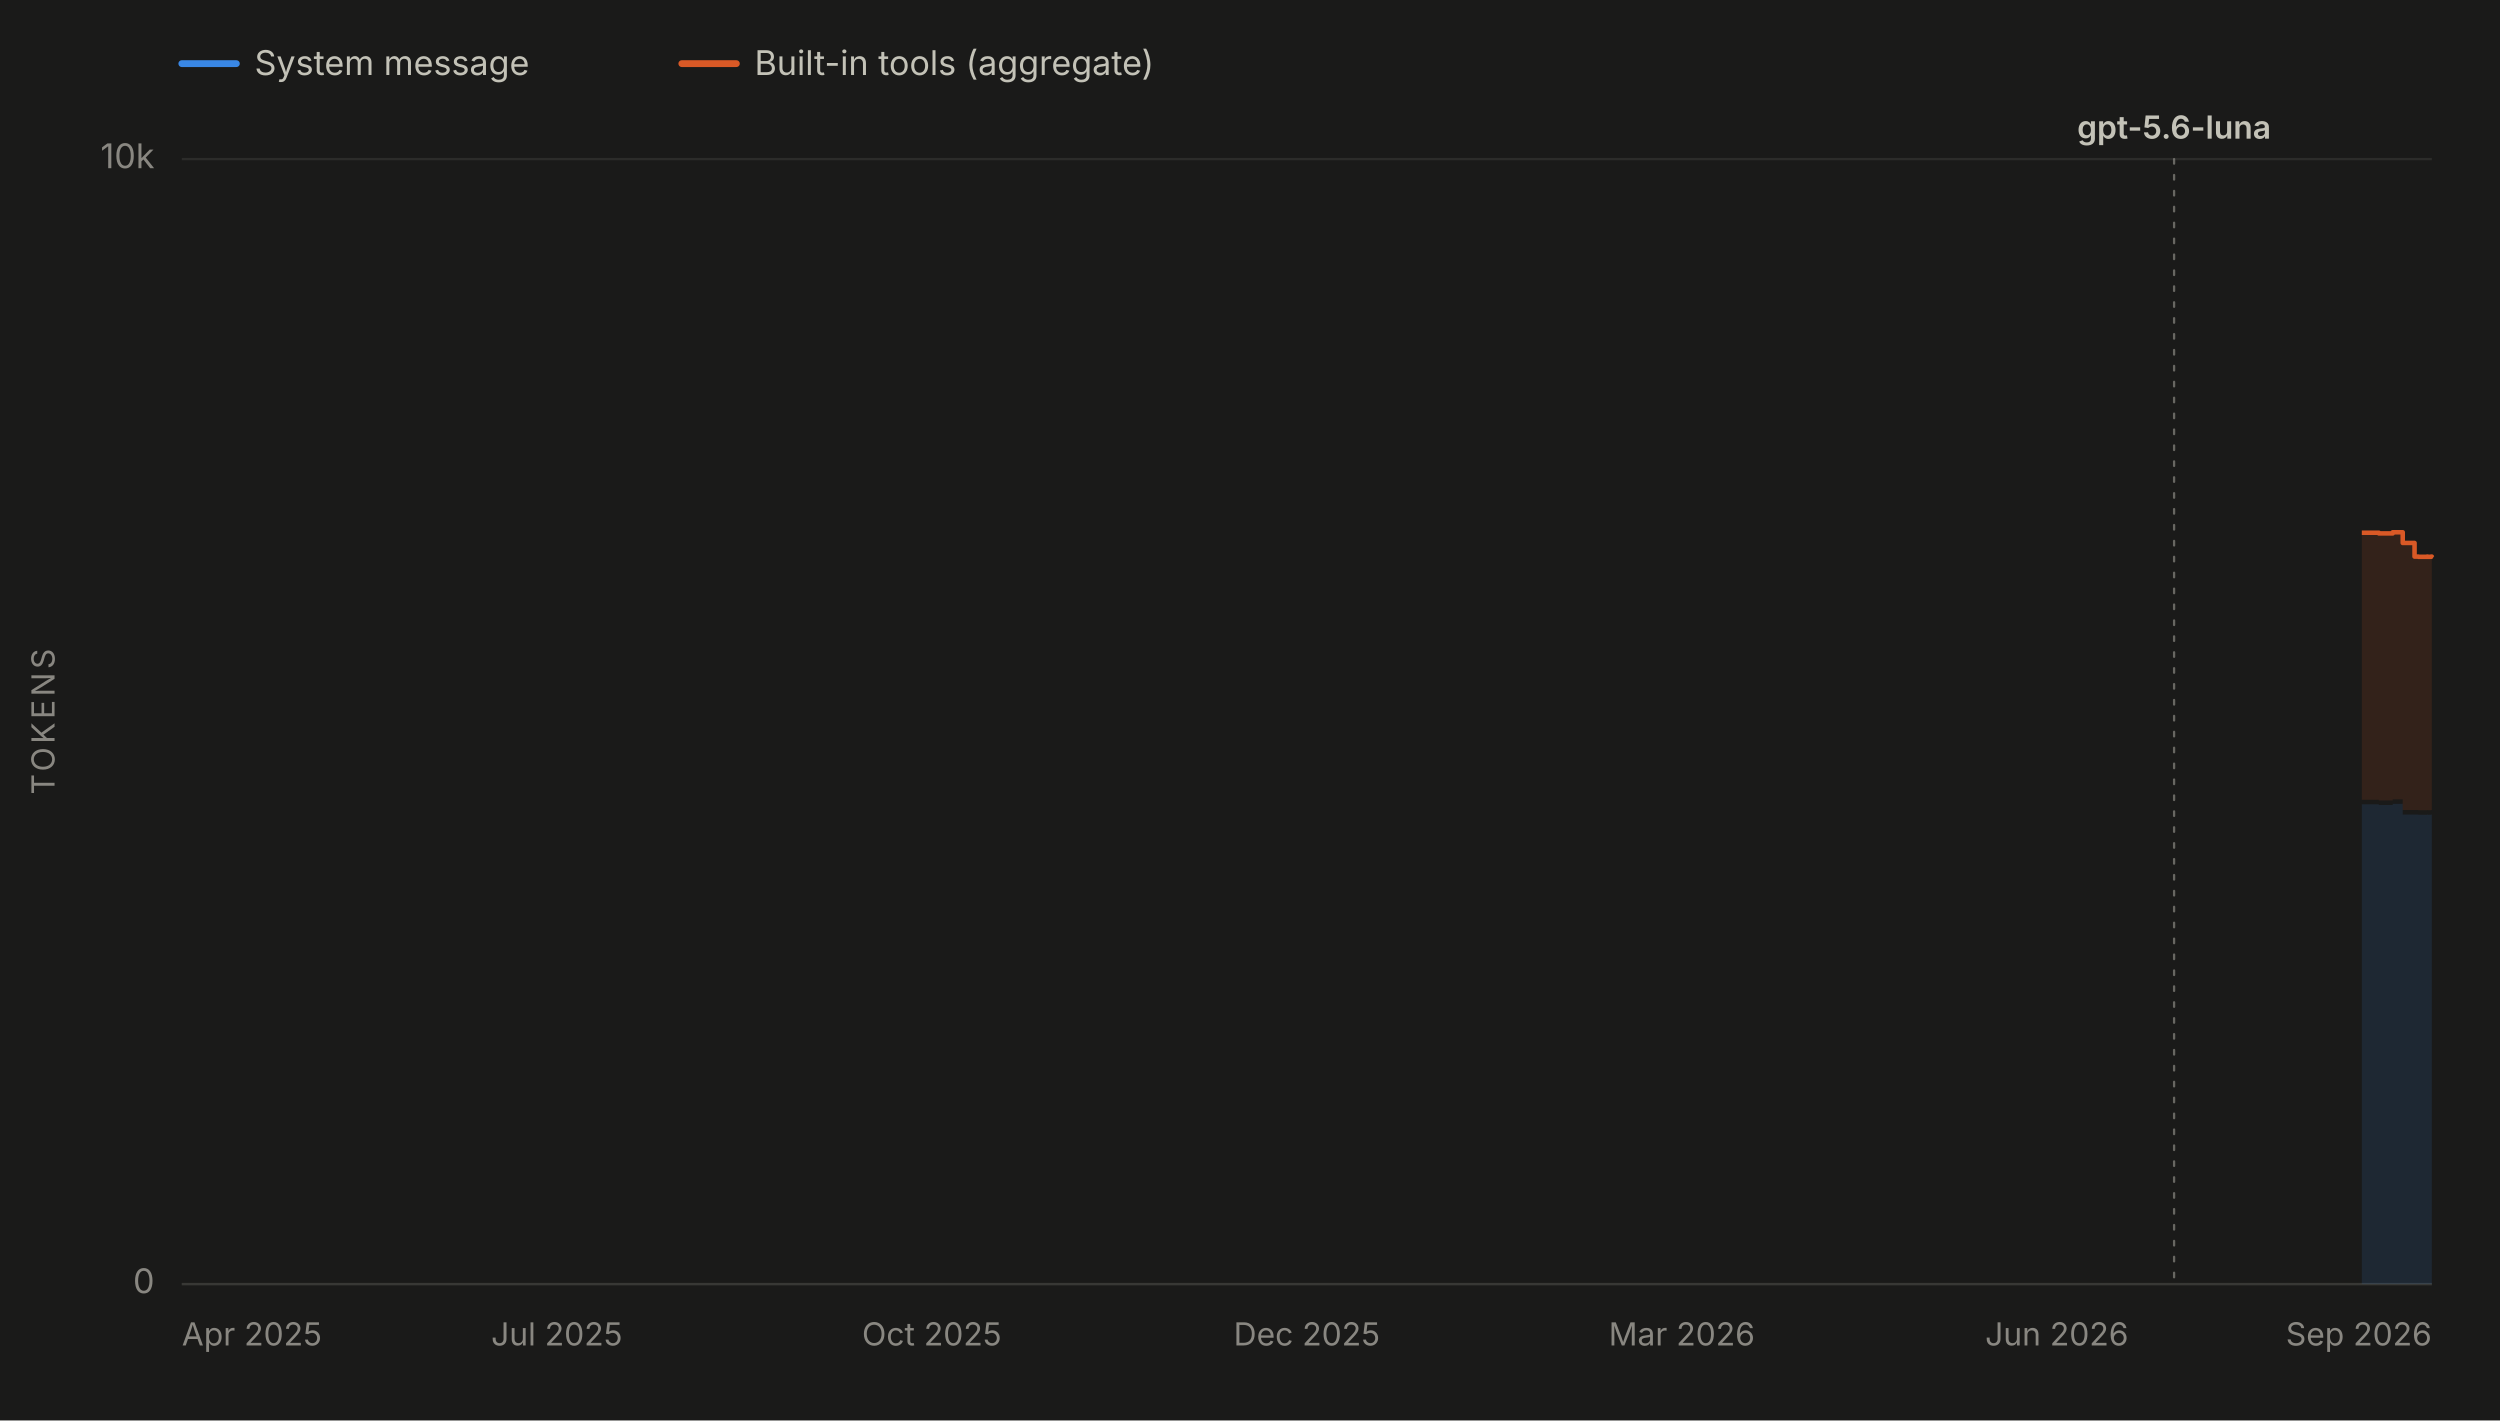
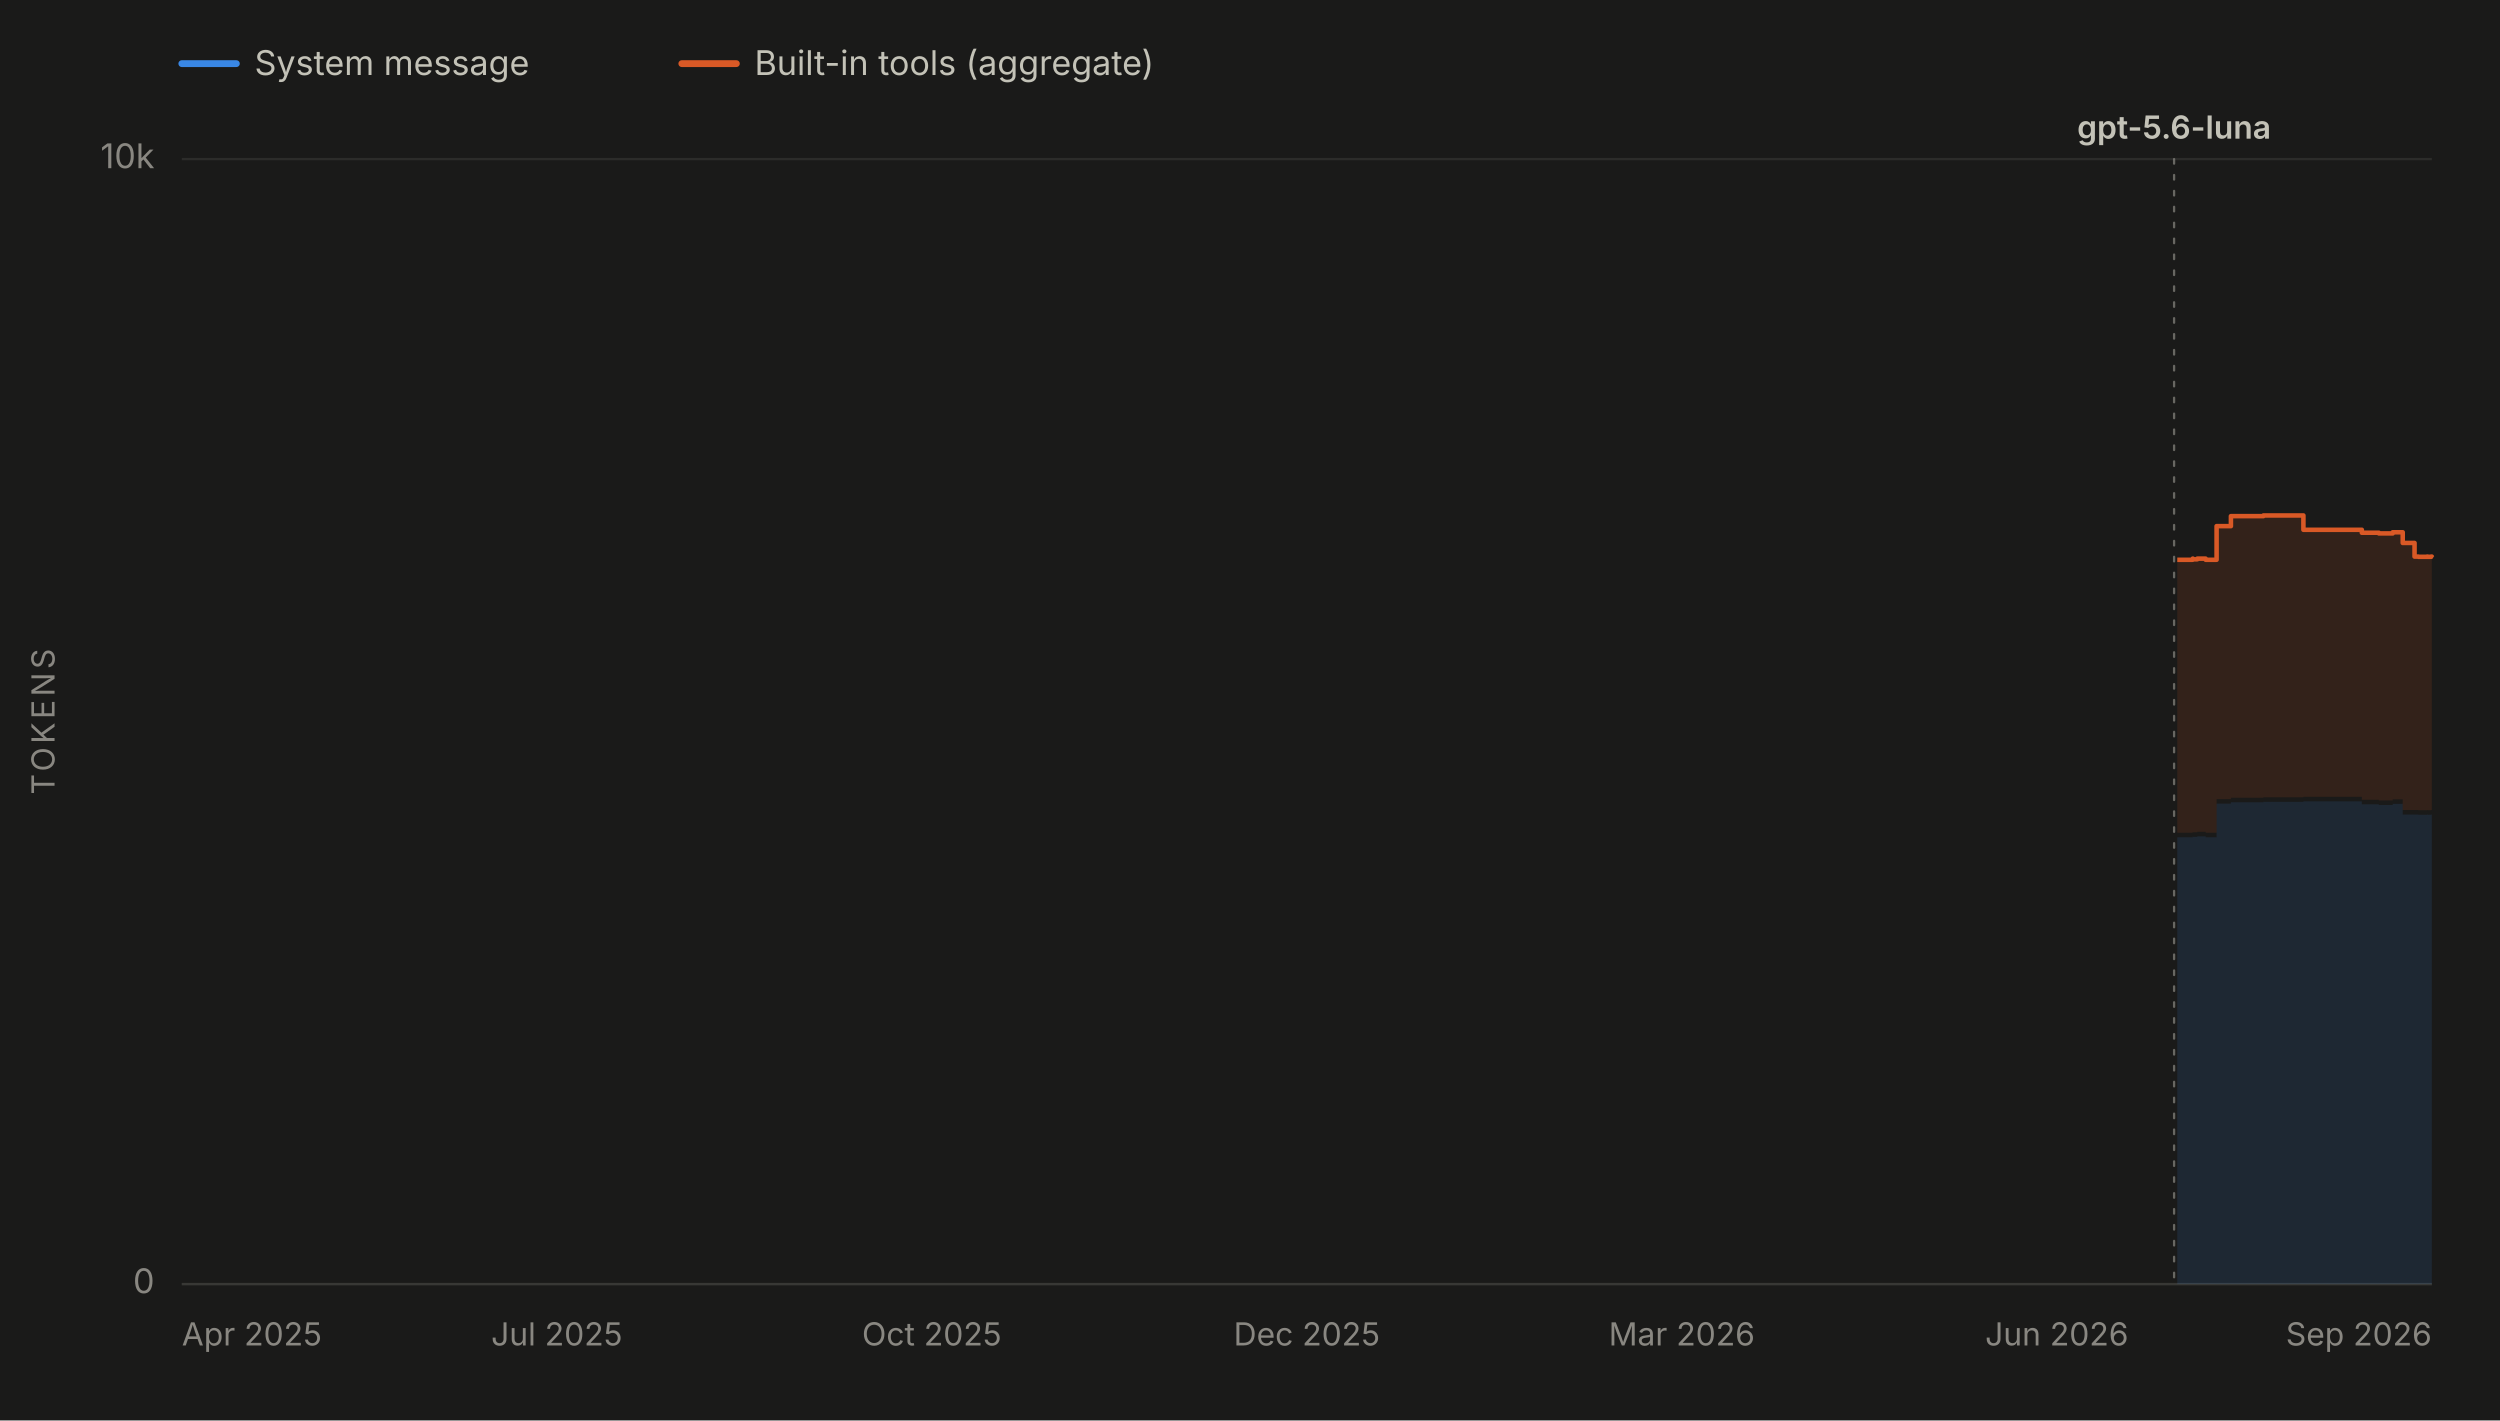
<svg xmlns="http://www.w3.org/2000/svg" viewBox="0 0 1100 625" width="1100" height="625" role="img" aria-labelledby="chartTitle chartDesc" font-family="system-ui, -apple-system, 'Segoe UI', sans-serif">
  <rect x="0" y="0" width="1100" height="625" fill="#1a1a19" />
  <line x1="80" y1="28" x2="104" y2="28" stroke="#3987e5" stroke-width="3" stroke-linecap="round" />
  <text x="112" y="33" font-size="15" fill="#c3c2b7">System message</text>
  <line x1="300" y1="28" x2="324" y2="28" stroke="#d95926" stroke-width="3" stroke-linecap="round" />
  <text x="332" y="33" font-size="15" fill="#c3c2b7">Built-in tools (aggregate)</text>
  <line x1="80" y1="565.0" x2="1070" y2="565.0" stroke="#2c2c2a" stroke-width="1" />
  <text x="68" y="569.0" font-size="15" fill="#898781" text-anchor="end">0</text>
  <line x1="80" y1="70.0" x2="1070" y2="70.0" stroke="#2c2c2a" stroke-width="1" />
  <text x="68" y="74.0" font-size="15" fill="#898781" text-anchor="end">10k</text>
  <text x="24" y="317.5" font-size="14" fill="#898781" text-anchor="middle" letter-spacing="1.5" transform="rotate(-90 24 317.5)">TOKENS</text>
  <line x1="80" y1="565" x2="1070" y2="565" stroke="#383835" stroke-width="1" />
  <text x="80.0" y="592" font-size="14" fill="#898781" text-anchor="start">Apr 2025</text>
  <text x="245.0" y="592" font-size="14" fill="#898781" text-anchor="middle">Jul 2025</text>
  <text x="410.0" y="592" font-size="14" fill="#898781" text-anchor="middle">Oct 2025</text>
  <text x="575.0" y="592" font-size="14" fill="#898781" text-anchor="middle">Dec 2025</text>
  <text x="740.0" y="592" font-size="14" fill="#898781" text-anchor="middle">Mar 2026</text>
  <text x="905.0" y="592" font-size="14" fill="#898781" text-anchor="middle">Jun 2026</text>
  <text x="1070.0" y="592" font-size="14" fill="#898781" text-anchor="end">Sep 2026</text>
  <g data-release-date="2026-07-09">
    <line x1="956.6" y1="70" x2="956.6" y2="565" stroke="#898781" stroke-width="1" stroke-dasharray="2,5" stroke-linecap="round" opacity="0.7" />
    <text x="956.6" y="61.0" font-size="14" font-weight="600" fill="#c3c2b7" text-anchor="middle">gpt-5.6-luna</text>
  </g>
  <g data-selected-models="gpt-5.6-luna">
-     <path d="M 1039.2 565.0 L 1039.2 353.9 L 1040.6 353.9 L 1040.6 353.9 L 1046.7 353.9 L 1046.7 354.2 L 1052.2 354.2 L 1052.2 354.2 L 1052.8 354.2 L 1052.8 353.7 L 1057.2 353.7 L 1057.2 358.4 L 1062.4 358.4 L 1062.4 358.4 L 1064.1 358.4 L 1064.1 358.5 L 1066.3 358.5 L 1066.3 358.5 L 1067.9 358.5 L 1067.9 358.4 L 1068.2 358.4 L 1068.2 358.5 L 1069.7 358.5 L 1069.7 358.4 L 1070.0 358.4 L 1070.0 358.5 L 1070.0 565.0 Z" fill="#3987e5" fill-opacity="0.13" stroke="none" />
-     <path d="M 1039.2 351.9 L 1039.2 234.4 L 1040.6 234.4 L 1040.6 234.4 L 1046.7 234.4 L 1046.7 234.7 L 1052.2 234.7 L 1052.2 234.7 L 1052.8 234.7 L 1052.8 234.2 L 1057.2 234.2 L 1057.2 238.9 L 1062.4 238.9 L 1062.4 244.9 L 1064.1 244.9 L 1064.1 245.0 L 1066.3 245.0 L 1066.3 245.0 L 1067.9 245.0 L 1067.9 244.9 L 1068.2 244.9 L 1068.2 245.0 L 1069.7 245.0 L 1069.7 244.9 L 1070.0 244.9 L 1070.0 245.0 L 1070.0 356.5 L 1070.0 356.4 L 1069.7 356.4 L 1069.7 356.5 L 1068.2 356.5 L 1068.2 356.4 L 1067.9 356.4 L 1067.9 356.5 L 1066.3 356.5 L 1066.3 356.5 L 1064.1 356.5 L 1064.1 356.4 L 1062.4 356.4 L 1062.4 356.4 L 1057.2 356.4 L 1057.2 351.7 L 1052.8 351.7 L 1052.8 352.2 L 1052.2 352.2 L 1052.2 352.2 L 1046.7 352.2 L 1046.7 351.9 L 1040.6 351.9 L 1040.6 351.9 L 1039.2 351.9 Z" fill="#d95926" fill-opacity="0.13" stroke="none" />
-     <path d="M 1039.2 234.4 L 1040.6 234.4 L 1040.6 234.4 L 1046.7 234.4 L 1046.7 234.7 L 1052.2 234.7 L 1052.2 234.7 L 1052.8 234.7 L 1052.8 234.2 L 1057.2 234.2 L 1057.2 238.9 L 1062.4 238.9 L 1062.4 244.9 L 1064.1 244.9 L 1064.1 245.0 L 1066.3 245.0 L 1066.3 245.0 L 1067.9 245.0 L 1067.9 244.9 L 1068.2 244.9 L 1068.2 245.0 L 1069.7 245.0 L 1069.7 244.9 L 1070.0 244.9 L 1070.0 245.0" fill="none" stroke="#d95926" stroke-width="2" stroke-linejoin="round" />
+     <path d="M 958.0 565.0 L 958.0 368.4 L 958.5 368.4 L 958.5 368.4 L 964.8 368.4 L 964.8 368.0 L 964.9 368.0 L 964.9 368.2 L 966.8 368.2 L 966.8 368.0 L 970.5 368.0 L 970.5 368.4 L 975.3 368.4 L 975.3 353.6 L 981.6 353.6 L 981.6 353.0 L 995.9 353.0 L 995.9 352.8 L 1010.7 352.8 L 1010.7 352.8 L 1013.5 352.8 L 1013.5 352.6 L 1039.2 352.6 L 1039.2 353.9 L 1040.6 353.9 L 1040.6 353.9 L 1046.7 353.9 L 1046.7 354.2 L 1052.2 354.2 L 1052.2 354.2 L 1052.8 354.2 L 1052.8 353.7 L 1057.2 353.7 L 1057.2 358.4 L 1062.4 358.4 L 1062.4 358.4 L 1064.1 358.4 L 1064.1 358.5 L 1066.3 358.5 L 1066.3 358.5 L 1067.9 358.5 L 1067.9 358.4 L 1068.2 358.4 L 1068.2 358.5 L 1069.7 358.5 L 1069.7 358.4 L 1070.0 358.4 L 1070.0 358.5 L 1070.0 565.0 Z" fill="#3987e5" fill-opacity="0.13" stroke="none" />
+     <path d="M 958.0 366.4 L 958.0 246.3 L 958.5 246.3 L 958.5 246.3 L 964.8 246.3 L 964.8 245.8 L 964.9 245.8 L 964.9 246.1 L 966.8 246.1 L 966.8 245.8 L 970.5 245.8 L 970.5 246.3 L 975.3 246.3 L 975.3 231.5 L 981.6 231.5 L 981.6 227.1 L 995.9 227.1 L 995.9 226.8 L 1010.7 226.8 L 1010.7 226.8 L 1013.5 226.8 L 1013.5 233.1 L 1039.2 233.1 L 1039.2 234.4 L 1040.6 234.4 L 1040.6 234.4 L 1046.7 234.4 L 1046.7 234.7 L 1052.2 234.7 L 1052.2 234.7 L 1052.8 234.7 L 1052.8 234.2 L 1057.2 234.2 L 1057.2 238.9 L 1062.4 238.9 L 1062.4 244.9 L 1064.1 244.9 L 1064.1 245.0 L 1066.3 245.0 L 1066.3 245.0 L 1067.9 245.0 L 1067.9 244.9 L 1068.2 244.9 L 1068.2 245.0 L 1069.7 245.0 L 1069.7 244.9 L 1070.0 244.9 L 1070.0 245.0 L 1070.0 356.5 L 1070.0 356.4 L 1069.7 356.4 L 1069.7 356.5 L 1068.2 356.5 L 1068.2 356.4 L 1067.9 356.4 L 1067.9 356.5 L 1066.3 356.5 L 1066.3 356.5 L 1064.1 356.5 L 1064.1 356.4 L 1062.4 356.4 L 1062.4 356.4 L 1057.2 356.4 L 1057.2 351.7 L 1052.8 351.7 L 1052.8 352.2 L 1052.2 352.2 L 1052.2 352.2 L 1046.7 352.2 L 1046.7 351.9 L 1040.6 351.9 L 1040.6 351.9 L 1039.2 351.9 L 1039.2 350.6 L 1013.5 350.6 L 1013.5 350.8 L 1010.7 350.8 L 1010.7 350.8 L 995.9 350.8 L 995.9 351.0 L 981.6 351.0 L 981.6 351.6 L 975.3 351.6 L 975.3 366.4 L 970.5 366.4 L 970.5 366.0 L 966.8 366.0 L 966.8 366.2 L 964.9 366.2 L 964.9 366.0 L 964.8 366.0 L 964.8 366.4 L 958.5 366.4 L 958.5 366.4 L 958.0 366.4 Z" fill="#d95926" fill-opacity="0.13" stroke="none" />
+     <path d="M 958.0 246.3 L 958.5 246.3 L 958.5 246.3 L 964.8 246.3 L 964.8 245.8 L 964.9 245.8 L 964.9 246.1 L 966.8 246.1 L 966.8 245.8 L 970.5 245.8 L 970.5 246.3 L 975.3 246.3 L 975.3 231.5 L 981.6 231.5 L 981.6 227.1 L 995.9 227.1 L 995.9 226.8 L 1010.7 226.8 L 1010.7 226.8 L 1013.5 226.8 L 1013.5 233.1 L 1039.2 233.1 L 1039.2 234.4 L 1040.6 234.4 L 1040.6 234.4 L 1046.7 234.4 L 1046.7 234.7 L 1052.2 234.7 L 1052.2 234.7 L 1052.8 234.7 L 1052.8 234.2 L 1057.2 234.2 L 1057.2 238.9 L 1062.4 238.9 L 1062.4 244.9 L 1064.1 244.9 L 1064.1 245.0 L 1066.3 245.0 L 1066.3 245.0 L 1067.9 245.0 L 1067.9 244.9 L 1068.2 244.9 L 1068.2 245.0 L 1069.7 245.0 L 1069.7 244.9 L 1070.0 244.9 L 1070.0 245.0" fill="none" stroke="#d95926" stroke-width="2" stroke-linejoin="round" />
  </g>
</svg>
